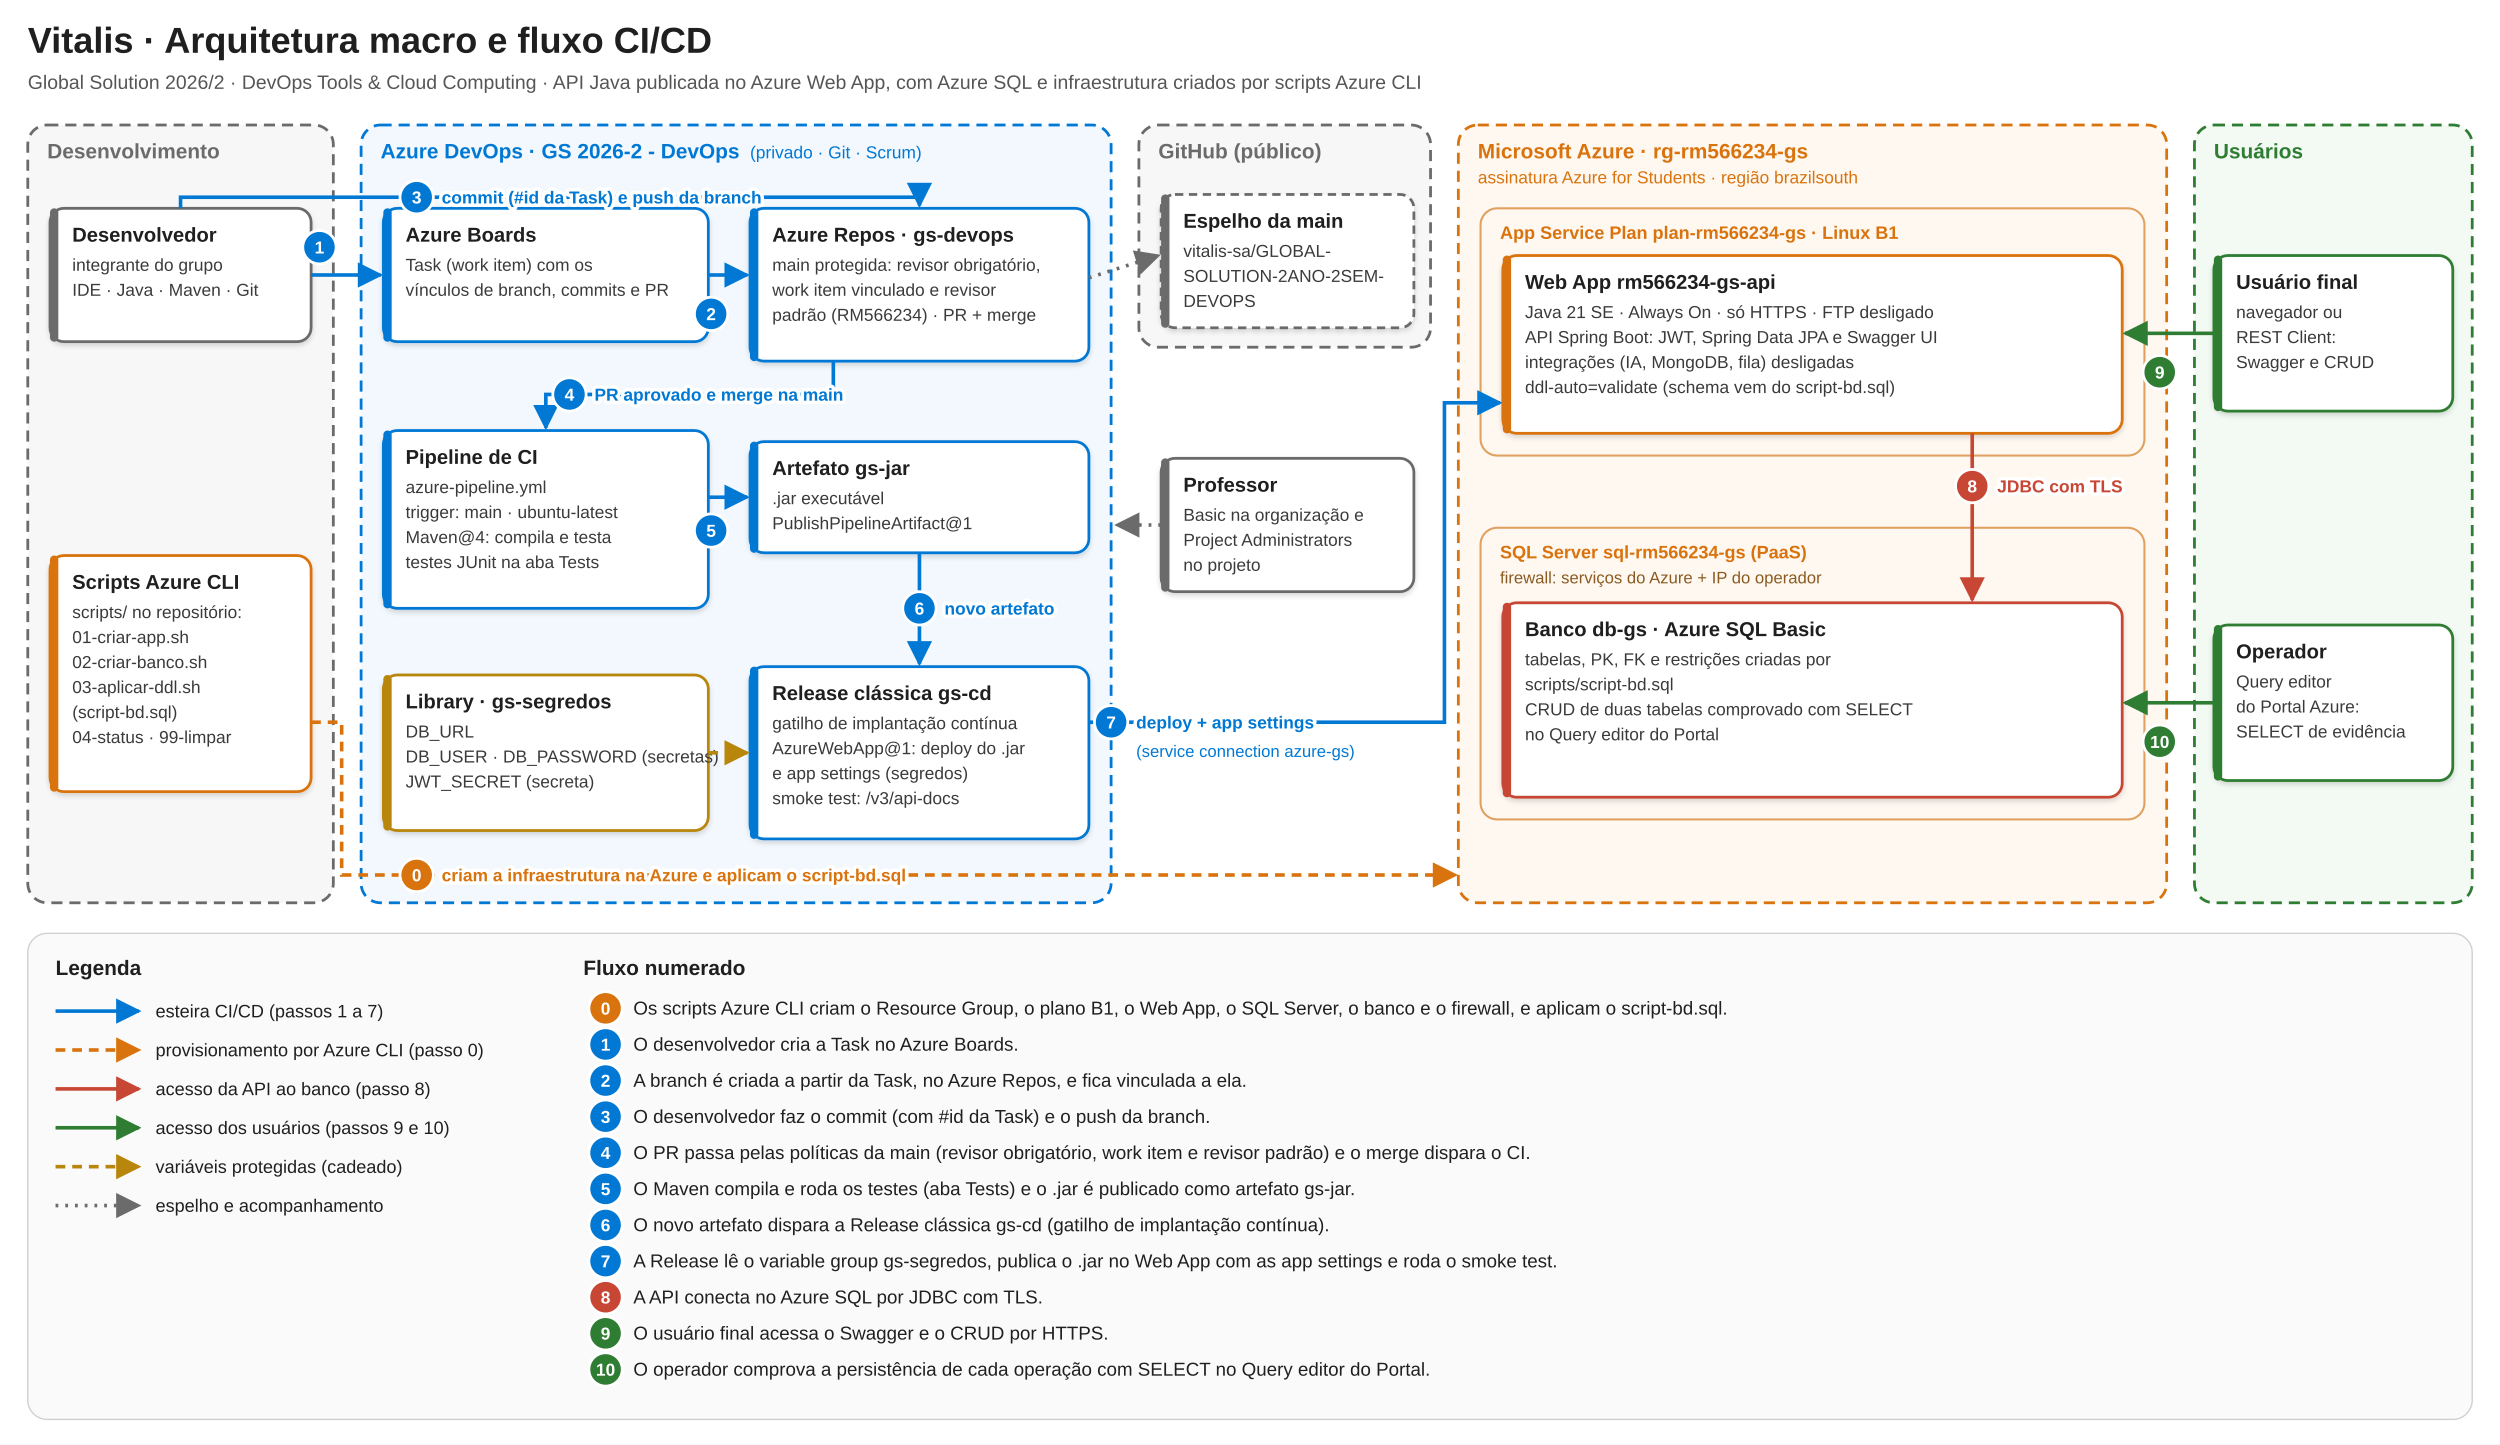
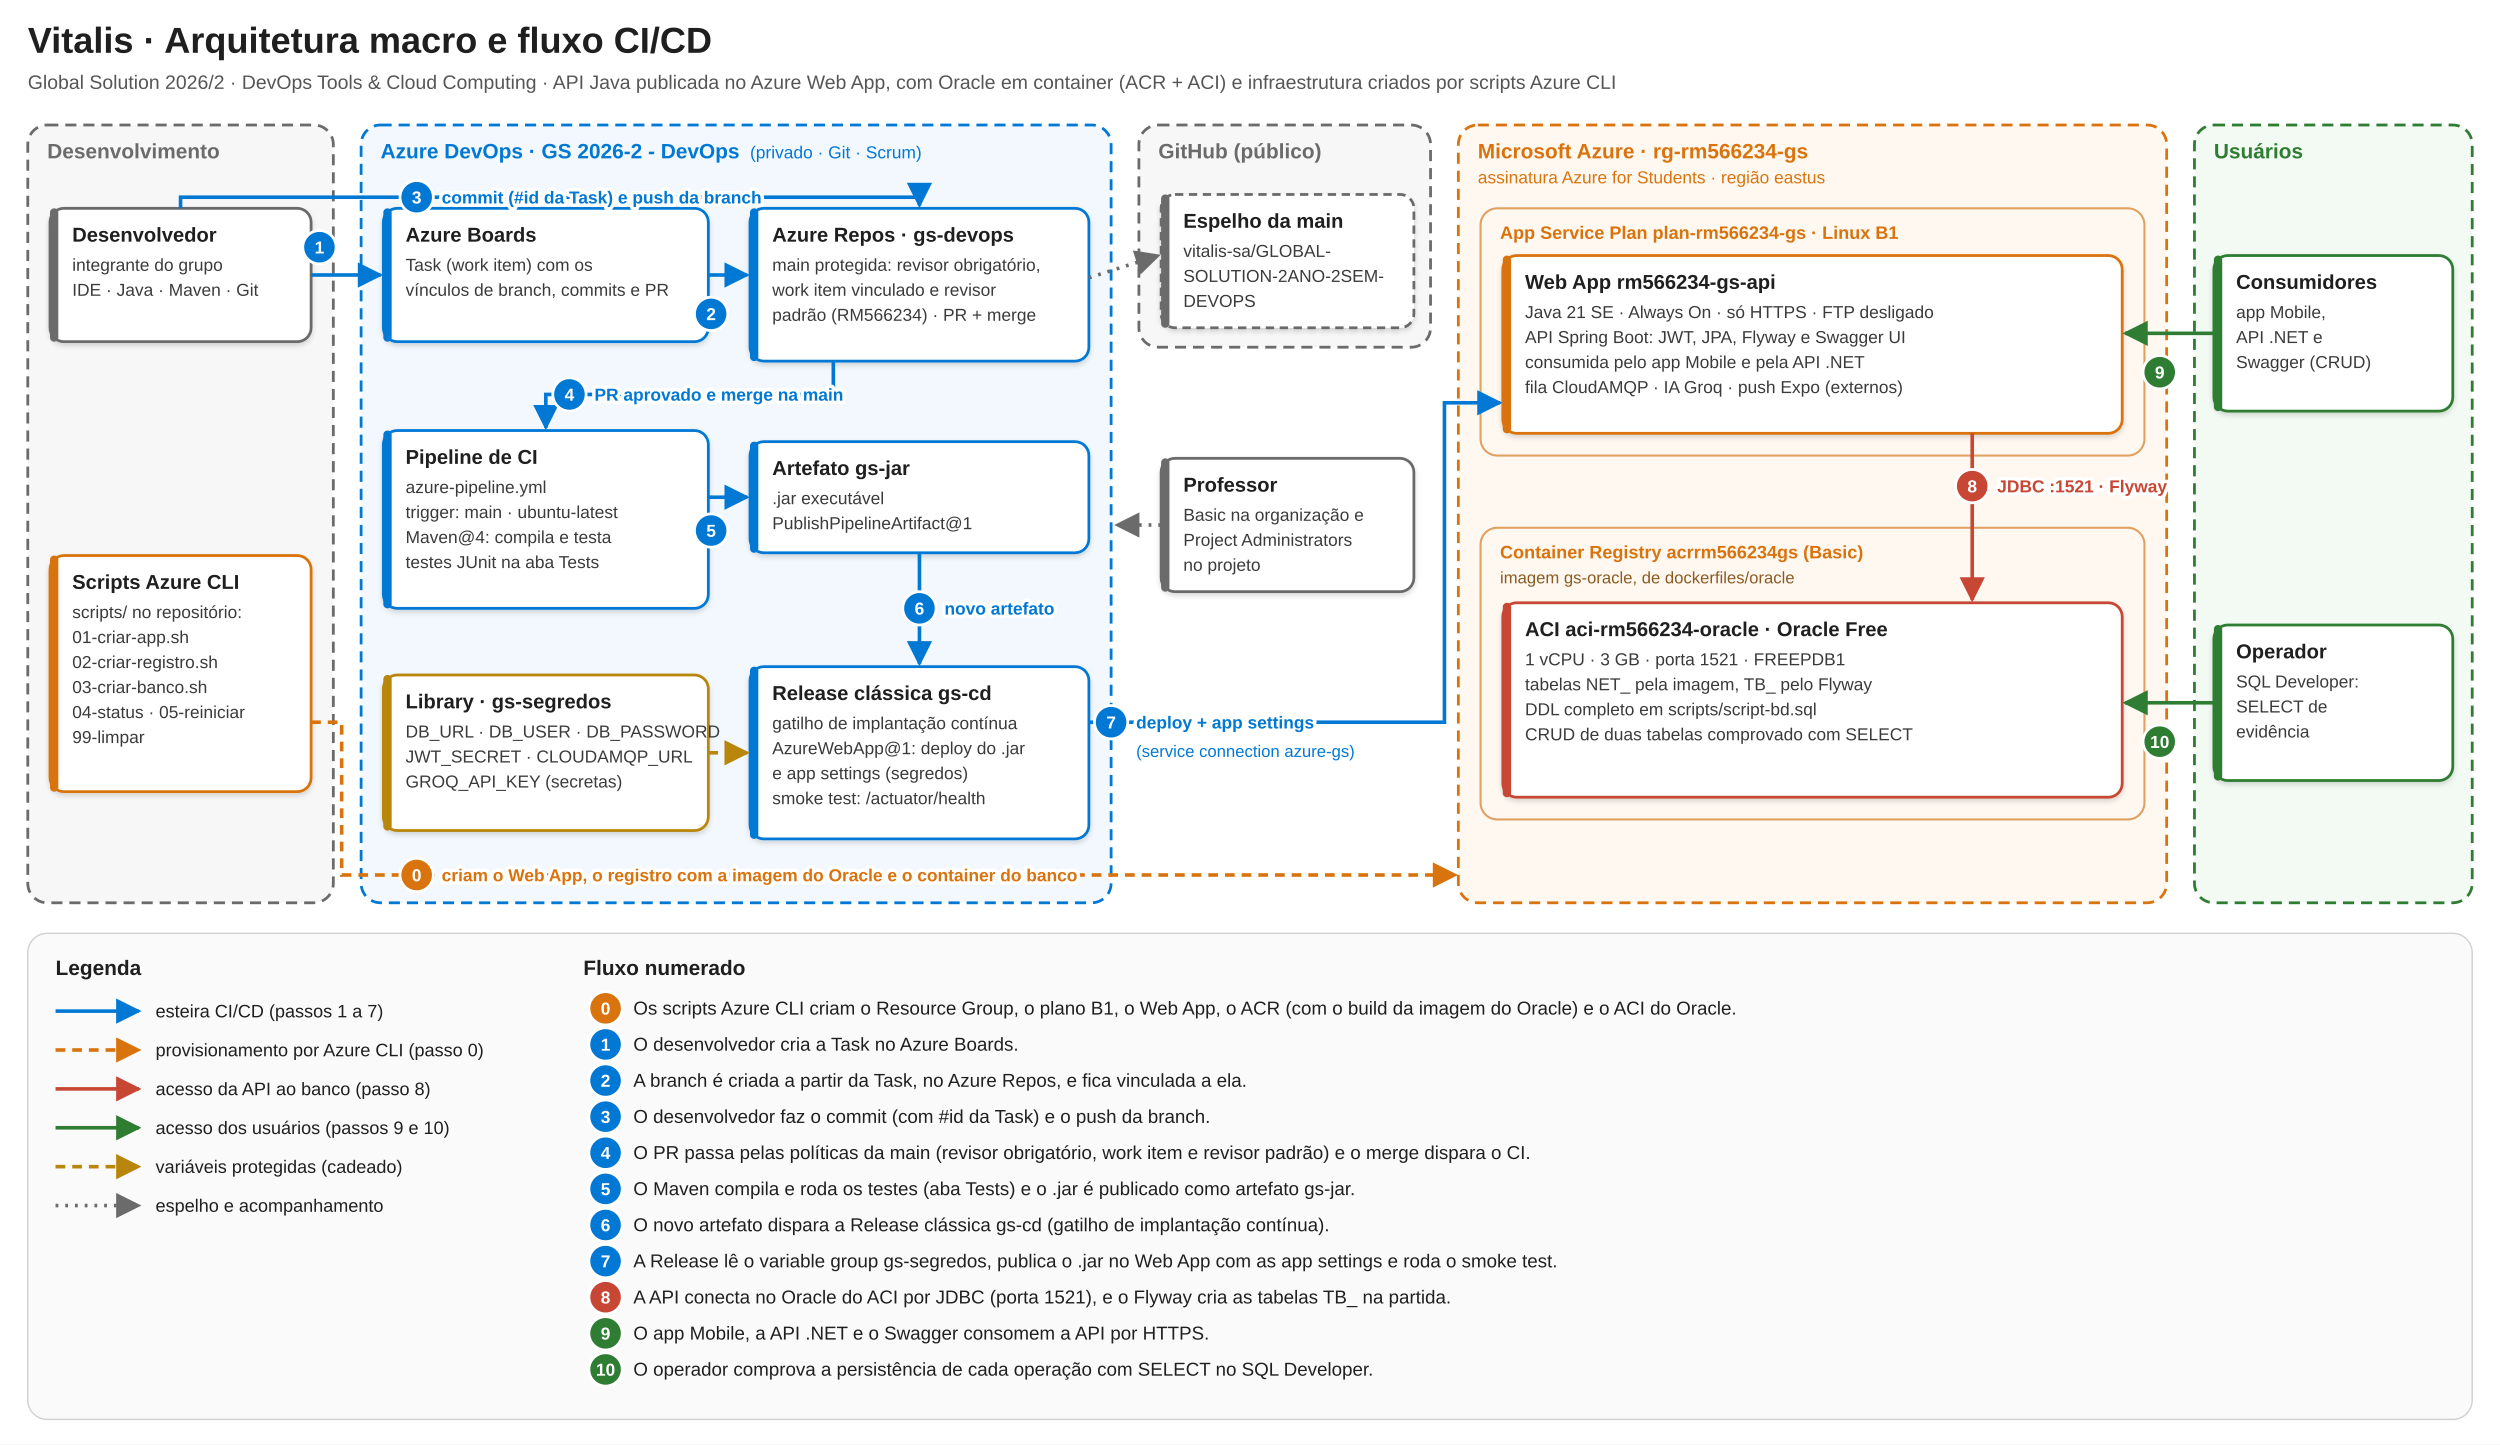
<svg xmlns="http://www.w3.org/2000/svg" width="1800" height="1040" viewBox="0 0 1800 1040" font-family="Segoe UI, Arial, sans-serif">
  <defs>
    <filter id="sombra" x="-5%" y="-5%" width="110%" height="120%">
      <feDropShadow dx="0" dy="2" stdDeviation="2" flood-opacity="0.15" />
    </filter>
    <marker id="seta-0078D4" viewBox="0 0 10 10" refX="9" refY="5" markerWidth="7" markerHeight="7" orient="auto-start-reverse">
      <path d="M0,0 L10,5 L0,10 z" fill="#0078D4" />
    </marker>
    <marker id="seta-D9730D" viewBox="0 0 10 10" refX="9" refY="5" markerWidth="7" markerHeight="7" orient="auto-start-reverse">
      <path d="M0,0 L10,5 L0,10 z" fill="#D9730D" />
    </marker>
    <marker id="seta-C74634" viewBox="0 0 10 10" refX="9" refY="5" markerWidth="7" markerHeight="7" orient="auto-start-reverse">
      <path d="M0,0 L10,5 L0,10 z" fill="#C74634" />
    </marker>
    <marker id="seta-2E7D32" viewBox="0 0 10 10" refX="9" refY="5" markerWidth="7" markerHeight="7" orient="auto-start-reverse">
      <path d="M0,0 L10,5 L0,10 z" fill="#2E7D32" />
    </marker>
    <marker id="seta-B8860B" viewBox="0 0 10 10" refX="9" refY="5" markerWidth="7" markerHeight="7" orient="auto-start-reverse">
      <path d="M0,0 L10,5 L0,10 z" fill="#B8860B" />
    </marker>
    <marker id="seta-6B6B6B" viewBox="0 0 10 10" refX="9" refY="5" markerWidth="7" markerHeight="7" orient="auto-start-reverse">
      <path d="M0,0 L10,5 L0,10 z" fill="#6B6B6B" />
    </marker>
  </defs>
  <rect width="1800" height="1040" fill="#FFFFFF" />
  <text x="20" y="38" font-size="26" font-weight="bold" fill="#1F1F1F" text-anchor="start">Vitalis · Arquitetura macro e fluxo CI/CD</text>
-   <text x="20" y="64" font-size="14" font-weight="normal" fill="#555555" text-anchor="start">Global Solution 2026/2 · DevOps Tools &amp; Cloud Computing · API Java publicada no Azure Web App, com Azure SQL e infraestrutura criados por scripts Azure CLI</text>
+   <text x="20" y="64" font-size="14" font-weight="normal" fill="#555555" text-anchor="start">Global Solution 2026/2 · DevOps Tools &amp; Cloud Computing · API Java publicada no Azure Web App, com Oracle em container (ACR + ACI) e infraestrutura criados por scripts Azure CLI</text>
  <rect x="20" y="90" width="220" height="560" rx="14" fill="#F7F7F7" stroke="#6B6B6B" stroke-width="2" stroke-dasharray="8 5" />
  <text x="34" y="114" font-size="15" font-weight="bold" fill="#6B6B6B" text-anchor="start">Desenvolvimento</text>
  <rect x="260" y="90" width="540" height="560" rx="14" fill="#F2F8FD" stroke="#0078D4" stroke-width="2" stroke-dasharray="8 5" />
  <text x="274" y="114" font-size="15" font-weight="bold" fill="#0078D4" text-anchor="start">Azure DevOps · GS 2026-2 - DevOps</text>
  <text x="540" y="114" font-size="12.5" font-weight="normal" fill="#0078D4" text-anchor="start">(privado · Git · Scrum)</text>
  <rect x="820" y="90" width="210" height="160" rx="14" fill="#F7F7F7" stroke="#6B6B6B" stroke-width="2" stroke-dasharray="8 5" />
  <text x="834" y="114" font-size="15" font-weight="bold" fill="#6B6B6B" text-anchor="start">GitHub (público)</text>
  <rect x="1050" y="90" width="510" height="560" rx="14" fill="#FFF8F1" stroke="#D9730D" stroke-width="2" stroke-dasharray="8 5" />
  <text x="1064" y="114" font-size="15" font-weight="bold" fill="#D9730D" text-anchor="start">Microsoft Azure · rg-rm566234-gs</text>
-   <text x="1064" y="132" font-size="12.5" font-weight="normal" fill="#D9730D" text-anchor="start">assinatura Azure for Students · região brazilsouth</text>
+   <text x="1064" y="132" font-size="12.5" font-weight="normal" fill="#D9730D" text-anchor="start">assinatura Azure for Students · região eastus</text>
  <rect x="1580" y="90" width="200" height="560" rx="14" fill="#F3FAF3" stroke="#2E7D32" stroke-width="2" stroke-dasharray="8 5" />
  <text x="1594" y="114" font-size="15" font-weight="bold" fill="#2E7D32" text-anchor="start">Usuários</text>
  <rect x="36" y="150" width="188" height="96" rx="10" fill="#FFFFFF" stroke="#6B6B6B" stroke-width="2" filter="url(#sombra)" />
  <rect x="36" y="150" width="6" height="96" rx="3" fill="#6B6B6B" />
  <text x="52" y="174" font-size="14.5" font-weight="bold" fill="#1F1F1F" text-anchor="start">Desenvolvedor</text>
  <text x="52" y="195" font-size="12.5" font-weight="normal" fill="#3A3A3A" text-anchor="start">integrante do grupo</text>
  <text x="52" y="213" font-size="12.5" font-weight="normal" fill="#3A3A3A" text-anchor="start">IDE · Java · Maven · Git</text>
  <rect x="36" y="400" width="188" height="170" rx="10" fill="#FFFFFF" stroke="#D9730D" stroke-width="2" filter="url(#sombra)" />
  <rect x="36" y="400" width="6" height="170" rx="3" fill="#D9730D" />
  <text x="52" y="424" font-size="14.5" font-weight="bold" fill="#1F1F1F" text-anchor="start">Scripts Azure CLI</text>
  <text x="52" y="445" font-size="12.5" font-weight="normal" fill="#3A3A3A" text-anchor="start">scripts/ no repositório:</text>
  <text x="52" y="463" font-size="12.5" font-weight="normal" fill="#3A3A3A" text-anchor="start">01-criar-app.sh</text>
-   <text x="52" y="481" font-size="12.5" font-weight="normal" fill="#3A3A3A" text-anchor="start">02-criar-banco.sh</text>
-   <text x="52" y="499" font-size="12.5" font-weight="normal" fill="#3A3A3A" text-anchor="start">03-aplicar-ddl.sh</text>
-   <text x="52" y="517" font-size="12.5" font-weight="normal" fill="#3A3A3A" text-anchor="start">  (script-bd.sql)</text>
-   <text x="52" y="535" font-size="12.5" font-weight="normal" fill="#3A3A3A" text-anchor="start">04-status · 99-limpar</text>
+   <text x="52" y="481" font-size="12.5" font-weight="normal" fill="#3A3A3A" text-anchor="start">02-criar-registro.sh</text>
+   <text x="52" y="499" font-size="12.5" font-weight="normal" fill="#3A3A3A" text-anchor="start">03-criar-banco.sh</text>
+   <text x="52" y="517" font-size="12.5" font-weight="normal" fill="#3A3A3A" text-anchor="start">04-status · 05-reiniciar</text>
+   <text x="52" y="535" font-size="12.5" font-weight="normal" fill="#3A3A3A" text-anchor="start">99-limpar</text>
  <rect x="276" y="150" width="234" height="96" rx="10" fill="#FFFFFF" stroke="#0078D4" stroke-width="2" filter="url(#sombra)" />
  <rect x="276" y="150" width="6" height="96" rx="3" fill="#0078D4" />
  <text x="292" y="174" font-size="14.5" font-weight="bold" fill="#1F1F1F" text-anchor="start">Azure Boards</text>
  <text x="292" y="195" font-size="12.5" font-weight="normal" fill="#3A3A3A" text-anchor="start">Task (work item) com os</text>
  <text x="292" y="213" font-size="12.5" font-weight="normal" fill="#3A3A3A" text-anchor="start">vínculos de branch, commits e PR</text>
  <rect x="540" y="150" width="244" height="110" rx="10" fill="#FFFFFF" stroke="#0078D4" stroke-width="2" filter="url(#sombra)" />
  <rect x="540" y="150" width="6" height="110" rx="3" fill="#0078D4" />
  <text x="556" y="174" font-size="14.5" font-weight="bold" fill="#1F1F1F" text-anchor="start">Azure Repos · gs-devops</text>
  <text x="556" y="195" font-size="12.5" font-weight="normal" fill="#3A3A3A" text-anchor="start">main protegida: revisor obrigatório,</text>
  <text x="556" y="213" font-size="12.5" font-weight="normal" fill="#3A3A3A" text-anchor="start">work item vinculado e revisor</text>
  <text x="556" y="231" font-size="12.5" font-weight="normal" fill="#3A3A3A" text-anchor="start">padrão (RM566234) · PR + merge</text>
  <rect x="276" y="310" width="234" height="128" rx="10" fill="#FFFFFF" stroke="#0078D4" stroke-width="2" filter="url(#sombra)" />
  <rect x="276" y="310" width="6" height="128" rx="3" fill="#0078D4" />
  <text x="292" y="334" font-size="14.5" font-weight="bold" fill="#1F1F1F" text-anchor="start">Pipeline de CI</text>
  <text x="292" y="355" font-size="12.5" font-weight="normal" fill="#3A3A3A" text-anchor="start">azure-pipeline.yml</text>
  <text x="292" y="373" font-size="12.5" font-weight="normal" fill="#3A3A3A" text-anchor="start">trigger: main · ubuntu-latest</text>
  <text x="292" y="391" font-size="12.5" font-weight="normal" fill="#3A3A3A" text-anchor="start">Maven@4: compila e testa</text>
  <text x="292" y="409" font-size="12.5" font-weight="normal" fill="#3A3A3A" text-anchor="start">testes JUnit na aba Tests</text>
  <rect x="540" y="318" width="244" height="80" rx="10" fill="#FFFFFF" stroke="#0078D4" stroke-width="2" filter="url(#sombra)" />
  <rect x="540" y="318" width="6" height="80" rx="3" fill="#0078D4" />
  <text x="556" y="342" font-size="14.5" font-weight="bold" fill="#1F1F1F" text-anchor="start">Artefato gs-jar</text>
  <text x="556" y="363" font-size="12.5" font-weight="normal" fill="#3A3A3A" text-anchor="start">.jar executável</text>
  <text x="556" y="381" font-size="12.5" font-weight="normal" fill="#3A3A3A" text-anchor="start">PublishPipelineArtifact@1</text>
  <rect x="276" y="486" width="234" height="112" rx="10" fill="#FFFFFF" stroke="#B8860B" stroke-width="2" filter="url(#sombra)" />
  <rect x="276" y="486" width="6" height="112" rx="3" fill="#B8860B" />
  <text x="292" y="510" font-size="14.5" font-weight="bold" fill="#1F1F1F" text-anchor="start">Library · gs-segredos</text>
-   <text x="292" y="531" font-size="12.5" font-weight="normal" fill="#3A3A3A" text-anchor="start">DB_URL</text>
-   <text x="292" y="549" font-size="12.5" font-weight="normal" fill="#3A3A3A" text-anchor="start">DB_USER · DB_PASSWORD (secretas)</text>
-   <text x="292" y="567" font-size="12.5" font-weight="normal" fill="#3A3A3A" text-anchor="start">JWT_SECRET (secreta)</text>
+   <text x="292" y="531" font-size="12.5" font-weight="normal" fill="#3A3A3A" text-anchor="start">DB_URL · DB_USER · DB_PASSWORD</text>
+   <text x="292" y="549" font-size="12.5" font-weight="normal" fill="#3A3A3A" text-anchor="start">JWT_SECRET · CLOUDAMQP_URL</text>
+   <text x="292" y="567" font-size="12.5" font-weight="normal" fill="#3A3A3A" text-anchor="start">GROQ_API_KEY (secretas)</text>
  <rect x="540" y="480" width="244" height="124" rx="10" fill="#FFFFFF" stroke="#0078D4" stroke-width="2" filter="url(#sombra)" />
  <rect x="540" y="480" width="6" height="124" rx="3" fill="#0078D4" />
  <text x="556" y="504" font-size="14.5" font-weight="bold" fill="#1F1F1F" text-anchor="start">Release clássica gs-cd</text>
  <text x="556" y="525" font-size="12.5" font-weight="normal" fill="#3A3A3A" text-anchor="start">gatilho de implantação contínua</text>
  <text x="556" y="543" font-size="12.5" font-weight="normal" fill="#3A3A3A" text-anchor="start">AzureWebApp@1: deploy do .jar</text>
  <text x="556" y="561" font-size="12.5" font-weight="normal" fill="#3A3A3A" text-anchor="start">e app settings (segredos)</text>
-   <text x="556" y="579" font-size="12.5" font-weight="normal" fill="#3A3A3A" text-anchor="start">smoke test: /v3/api-docs</text>
+   <text x="556" y="579" font-size="12.5" font-weight="normal" fill="#3A3A3A" text-anchor="start">smoke test: /actuator/health</text>
  <rect x="836" y="140" width="182" height="96" rx="10" fill="#FFFFFF" stroke="#6B6B6B" stroke-width="2" stroke-dasharray="6 4" filter="url(#sombra)" />
  <rect x="836" y="140" width="6" height="96" rx="3" fill="#6B6B6B" />
  <text x="852" y="164" font-size="14.5" font-weight="bold" fill="#1F1F1F" text-anchor="start">Espelho da main</text>
  <text x="852" y="185" font-size="12.5" font-weight="normal" fill="#3A3A3A" text-anchor="start">vitalis-sa/GLOBAL-</text>
  <text x="852" y="203" font-size="12.5" font-weight="normal" fill="#3A3A3A" text-anchor="start">SOLUTION-2ANO-2SEM-</text>
  <text x="852" y="221" font-size="12.5" font-weight="normal" fill="#3A3A3A" text-anchor="start">DEVOPS</text>
  <rect x="836" y="330" width="182" height="96" rx="10" fill="#FFFFFF" stroke="#6B6B6B" stroke-width="2" filter="url(#sombra)" />
  <rect x="836" y="330" width="6" height="96" rx="3" fill="#6B6B6B" />
  <text x="852" y="354" font-size="14.5" font-weight="bold" fill="#1F1F1F" text-anchor="start">Professor</text>
  <text x="852" y="375" font-size="12.5" font-weight="normal" fill="#3A3A3A" text-anchor="start">Basic na organização e</text>
  <text x="852" y="393" font-size="12.5" font-weight="normal" fill="#3A3A3A" text-anchor="start">Project Administrators</text>
  <text x="852" y="411" font-size="12.5" font-weight="normal" fill="#3A3A3A" text-anchor="start">no projeto</text>
  <rect x="1066" y="150" width="478" height="178" rx="12" fill="none" stroke="#E0A060" stroke-width="1.5" />
  <text x="1080" y="172" font-size="13" font-weight="bold" fill="#D9730D" text-anchor="start">App Service Plan plan-rm566234-gs · Linux B1</text>
  <rect x="1082" y="184" width="446" height="128" rx="10" fill="#FFFFFF" stroke="#D9730D" stroke-width="2" filter="url(#sombra)" />
  <rect x="1082" y="184" width="6" height="128" rx="3" fill="#D9730D" />
  <text x="1098" y="208" font-size="14.5" font-weight="bold" fill="#1F1F1F" text-anchor="start">Web App rm566234-gs-api</text>
  <text x="1098" y="229" font-size="12.5" font-weight="normal" fill="#3A3A3A" text-anchor="start">Java 21 SE · Always On · só HTTPS · FTP desligado</text>
-   <text x="1098" y="247" font-size="12.5" font-weight="normal" fill="#3A3A3A" text-anchor="start">API Spring Boot: JWT, Spring Data JPA e Swagger UI</text>
-   <text x="1098" y="265" font-size="12.5" font-weight="normal" fill="#3A3A3A" text-anchor="start">integrações (IA, MongoDB, fila) desligadas</text>
-   <text x="1098" y="283" font-size="12.5" font-weight="normal" fill="#3A3A3A" text-anchor="start">ddl-auto=validate (schema vem do script-bd.sql)</text>
+   <text x="1098" y="247" font-size="12.5" font-weight="normal" fill="#3A3A3A" text-anchor="start">API Spring Boot: JWT, JPA, Flyway e Swagger UI</text>
+   <text x="1098" y="265" font-size="12.5" font-weight="normal" fill="#3A3A3A" text-anchor="start">consumida pelo app Mobile e pela API .NET</text>
+   <text x="1098" y="283" font-size="12.5" font-weight="normal" fill="#3A3A3A" text-anchor="start">fila CloudAMQP · IA Groq · push Expo (externos)</text>
  <rect x="1066" y="380" width="478" height="210" rx="12" fill="none" stroke="#E0A060" stroke-width="1.5" />
-   <text x="1080" y="402" font-size="13" font-weight="bold" fill="#D9730D" text-anchor="start">SQL Server sql-rm566234-gs (PaaS)</text>
-   <text x="1080" y="420" font-size="12" font-weight="normal" fill="#8A5A20" text-anchor="start">firewall: serviços do Azure + IP do operador</text>
+   <text x="1080" y="402" font-size="13" font-weight="bold" fill="#D9730D" text-anchor="start">Container Registry acrrm566234gs (Basic)</text>
+   <text x="1080" y="420" font-size="12" font-weight="normal" fill="#8A5A20" text-anchor="start">imagem gs-oracle, de dockerfiles/oracle</text>
  <rect x="1082" y="434" width="446" height="140" rx="10" fill="#FFFFFF" stroke="#C74634" stroke-width="2" filter="url(#sombra)" />
  <rect x="1082" y="434" width="6" height="140" rx="3" fill="#C74634" />
-   <text x="1098" y="458" font-size="14.5" font-weight="bold" fill="#1F1F1F" text-anchor="start">Banco db-gs · Azure SQL Basic</text>
-   <text x="1098" y="479" font-size="12.5" font-weight="normal" fill="#3A3A3A" text-anchor="start">tabelas, PK, FK e restrições criadas por</text>
-   <text x="1098" y="497" font-size="12.5" font-weight="normal" fill="#3A3A3A" text-anchor="start">scripts/script-bd.sql</text>
-   <text x="1098" y="515" font-size="12.5" font-weight="normal" fill="#3A3A3A" text-anchor="start">CRUD de duas tabelas comprovado com SELECT</text>
-   <text x="1098" y="533" font-size="12.5" font-weight="normal" fill="#3A3A3A" text-anchor="start">no Query editor do Portal</text>
+   <text x="1098" y="458" font-size="14.5" font-weight="bold" fill="#1F1F1F" text-anchor="start">ACI aci-rm566234-oracle · Oracle Free</text>
+   <text x="1098" y="479" font-size="12.5" font-weight="normal" fill="#3A3A3A" text-anchor="start">1 vCPU · 3 GB · porta 1521 · FREEPDB1</text>
+   <text x="1098" y="497" font-size="12.5" font-weight="normal" fill="#3A3A3A" text-anchor="start">tabelas NET_ pela imagem, TB_ pelo Flyway</text>
+   <text x="1098" y="515" font-size="12.5" font-weight="normal" fill="#3A3A3A" text-anchor="start">DDL completo em scripts/script-bd.sql</text>
+   <text x="1098" y="533" font-size="12.5" font-weight="normal" fill="#3A3A3A" text-anchor="start">CRUD de duas tabelas comprovado com SELECT</text>
  <rect x="1594" y="184" width="172" height="112" rx="10" fill="#FFFFFF" stroke="#2E7D32" stroke-width="2" filter="url(#sombra)" />
  <rect x="1594" y="184" width="6" height="112" rx="3" fill="#2E7D32" />
-   <text x="1610" y="208" font-size="14.5" font-weight="bold" fill="#1F1F1F" text-anchor="start">Usuário final</text>
-   <text x="1610" y="229" font-size="12.5" font-weight="normal" fill="#3A3A3A" text-anchor="start">navegador ou</text>
-   <text x="1610" y="247" font-size="12.5" font-weight="normal" fill="#3A3A3A" text-anchor="start">REST Client:</text>
-   <text x="1610" y="265" font-size="12.5" font-weight="normal" fill="#3A3A3A" text-anchor="start">Swagger e CRUD</text>
+   <text x="1610" y="208" font-size="14.5" font-weight="bold" fill="#1F1F1F" text-anchor="start">Consumidores</text>
+   <text x="1610" y="229" font-size="12.5" font-weight="normal" fill="#3A3A3A" text-anchor="start">app Mobile,</text>
+   <text x="1610" y="247" font-size="12.5" font-weight="normal" fill="#3A3A3A" text-anchor="start">API .NET e</text>
+   <text x="1610" y="265" font-size="12.5" font-weight="normal" fill="#3A3A3A" text-anchor="start">Swagger (CRUD)</text>
  <rect x="1594" y="450" width="172" height="112" rx="10" fill="#FFFFFF" stroke="#2E7D32" stroke-width="2" filter="url(#sombra)" />
  <rect x="1594" y="450" width="6" height="112" rx="3" fill="#2E7D32" />
  <text x="1610" y="474" font-size="14.5" font-weight="bold" fill="#1F1F1F" text-anchor="start">Operador</text>
-   <text x="1610" y="495" font-size="12.5" font-weight="normal" fill="#3A3A3A" text-anchor="start">Query editor</text>
-   <text x="1610" y="513" font-size="12.5" font-weight="normal" fill="#3A3A3A" text-anchor="start">do Portal Azure:</text>
-   <text x="1610" y="531" font-size="12.5" font-weight="normal" fill="#3A3A3A" text-anchor="start">SELECT de evidência</text>
+   <text x="1610" y="495" font-size="12.5" font-weight="normal" fill="#3A3A3A" text-anchor="start">SQL Developer:</text>
+   <text x="1610" y="513" font-size="12.5" font-weight="normal" fill="#3A3A3A" text-anchor="start">SELECT de</text>
+   <text x="1610" y="531" font-size="12.5" font-weight="normal" fill="#3A3A3A" text-anchor="start">evidência</text>
  <path d="M224,198 L274,198" fill="none" stroke="#0078D4" stroke-width="2.6" marker-end="url(#seta-0078D4)" />
  <circle cx="230" cy="178" r="12" fill="#0078D4" stroke="#FFFFFF" stroke-width="2" />
  <text x="230" y="182.5" font-size="12.5" font-weight="bold" fill="#FFFFFF" text-anchor="middle">1</text>
  <text x="248" y="182.5" font-size="12.5" font-weight="bold" fill="#0078D4" text-anchor="start" paint-order="stroke" stroke="#FFFFFF" stroke-width="5" stroke-linejoin="round" />
  <path d="M510,198 L538,198" fill="none" stroke="#0078D4" stroke-width="2.6" marker-end="url(#seta-0078D4)" />
  <circle cx="512" cy="226" r="12" fill="#0078D4" stroke="#FFFFFF" stroke-width="2" />
  <text x="512" y="230.5" font-size="12.5" font-weight="bold" fill="#FFFFFF" text-anchor="middle">2</text>
  <text x="530" y="230.5" font-size="12.5" font-weight="bold" fill="#0078D4" text-anchor="start" paint-order="stroke" stroke="#FFFFFF" stroke-width="5" stroke-linejoin="round" />
  <path d="M130,150 L130,142 L662,142 L662,148" fill="none" stroke="#0078D4" stroke-width="2.6" marker-end="url(#seta-0078D4)" />
  <circle cx="300" cy="142" r="12" fill="#0078D4" stroke="#FFFFFF" stroke-width="2" />
  <text x="300" y="146.5" font-size="12.5" font-weight="bold" fill="#FFFFFF" text-anchor="middle">3</text>
  <text x="318" y="146.5" font-size="12.5" font-weight="bold" fill="#0078D4" text-anchor="start" paint-order="stroke" stroke="#FFFFFF" stroke-width="5" stroke-linejoin="round">commit (#id da Task) e push da branch</text>
  <path d="M600,260 L600,284 L393,284 L393,308" fill="none" stroke="#0078D4" stroke-width="2.6" marker-end="url(#seta-0078D4)" />
  <circle cx="410" cy="284" r="12" fill="#0078D4" stroke="#FFFFFF" stroke-width="2" />
  <text x="410" y="288.5" font-size="12.5" font-weight="bold" fill="#FFFFFF" text-anchor="middle">4</text>
  <text x="428" y="288.5" font-size="12.5" font-weight="bold" fill="#0078D4" text-anchor="start" paint-order="stroke" stroke="#FFFFFF" stroke-width="5" stroke-linejoin="round">PR aprovado e merge na main</text>
  <path d="M510,358 L538,358" fill="none" stroke="#0078D4" stroke-width="2.6" marker-end="url(#seta-0078D4)" />
  <circle cx="512" cy="382" r="12" fill="#0078D4" stroke="#FFFFFF" stroke-width="2" />
  <text x="512" y="386.5" font-size="12.5" font-weight="bold" fill="#FFFFFF" text-anchor="middle">5</text>
  <text x="530" y="386.5" font-size="12.5" font-weight="bold" fill="#0078D4" text-anchor="start" paint-order="stroke" stroke="#FFFFFF" stroke-width="5" stroke-linejoin="round" />
  <path d="M662,398 L662,478" fill="none" stroke="#0078D4" stroke-width="2.6" marker-end="url(#seta-0078D4)" />
  <circle cx="662" cy="438" r="12" fill="#0078D4" stroke="#FFFFFF" stroke-width="2" />
  <text x="662" y="442.5" font-size="12.5" font-weight="bold" fill="#FFFFFF" text-anchor="middle">6</text>
  <text x="680" y="442.5" font-size="12.5" font-weight="bold" fill="#0078D4" text-anchor="start" paint-order="stroke" stroke="#FFFFFF" stroke-width="5" stroke-linejoin="round">novo artefato</text>
  <path d="M510,542 L538,542" fill="none" stroke="#B8860B" stroke-width="2.6" stroke-dasharray="7 5" marker-end="url(#seta-B8860B)" />
  <path d="M784,520 L1040,520 L1040,290 L1080,290" fill="none" stroke="#0078D4" stroke-width="2.6" marker-end="url(#seta-0078D4)" />
  <circle cx="800" cy="520" r="12" fill="#0078D4" stroke="#FFFFFF" stroke-width="2" />
  <text x="800" y="524.5" font-size="12.5" font-weight="bold" fill="#FFFFFF" text-anchor="middle">7</text>
  <text x="818" y="524.5" font-size="12.5" font-weight="bold" fill="#0078D4" text-anchor="start" paint-order="stroke" stroke="#FFFFFF" stroke-width="5" stroke-linejoin="round">deploy + app settings</text>
  <text x="818" y="545" font-size="12" font-weight="normal" fill="#0078D4" text-anchor="start" paint-order="stroke" stroke="#FFFFFF" stroke-width="5" stroke-linejoin="round">(service connection azure-gs)</text>
  <path d="M784,200 L834,184" fill="none" stroke="#6B6B6B" stroke-width="2.6" stroke-dasharray="2 5" marker-end="url(#seta-6B6B6B)" />
  <path d="M1420,312 L1420,432" fill="none" stroke="#C74634" stroke-width="2.6" marker-end="url(#seta-C74634)" />
  <circle cx="1420" cy="350" r="12" fill="#C74634" stroke="#FFFFFF" stroke-width="2" />
  <text x="1420" y="354.5" font-size="12.5" font-weight="bold" fill="#FFFFFF" text-anchor="middle">8</text>
-   <text x="1438" y="354.5" font-size="12.5" font-weight="bold" fill="#C74634" text-anchor="start" paint-order="stroke" stroke="#FFFFFF" stroke-width="5" stroke-linejoin="round">JDBC com TLS</text>
+   <text x="1438" y="354.5" font-size="12.5" font-weight="bold" fill="#C74634" text-anchor="start" paint-order="stroke" stroke="#FFFFFF" stroke-width="5" stroke-linejoin="round">JDBC :1521 · Flyway</text>
  <path d="M1594,240 L1530,240" fill="none" stroke="#2E7D32" stroke-width="2.6" marker-end="url(#seta-2E7D32)" />
  <circle cx="1555" cy="268" r="12" fill="#2E7D32" stroke="#FFFFFF" stroke-width="2" />
  <text x="1555" y="272.5" font-size="12.5" font-weight="bold" fill="#FFFFFF" text-anchor="middle">9</text>
  <text x="1573" y="272.5" font-size="12.5" font-weight="bold" fill="#2E7D32" text-anchor="start" paint-order="stroke" stroke="#FFFFFF" stroke-width="5" stroke-linejoin="round" />
  <path d="M1594,506 L1530,506" fill="none" stroke="#2E7D32" stroke-width="2.6" marker-end="url(#seta-2E7D32)" />
  <circle cx="1555" cy="534" r="12" fill="#2E7D32" stroke="#FFFFFF" stroke-width="2" />
  <text x="1555" y="538.5" font-size="12.5" font-weight="bold" fill="#FFFFFF" text-anchor="middle">10</text>
  <text x="1573" y="538.5" font-size="12.5" font-weight="bold" fill="#2E7D32" text-anchor="start" paint-order="stroke" stroke="#FFFFFF" stroke-width="5" stroke-linejoin="round" />
  <path d="M224,520 L246,520 L246,630 L1048,630" fill="none" stroke="#D9730D" stroke-width="2.6" stroke-dasharray="7 5" marker-end="url(#seta-D9730D)" />
  <circle cx="300" cy="630" r="12" fill="#D9730D" stroke="#FFFFFF" stroke-width="2" />
  <text x="300" y="634.5" font-size="12.5" font-weight="bold" fill="#FFFFFF" text-anchor="middle">0</text>
-   <text x="318" y="634.5" font-size="12.5" font-weight="bold" fill="#D9730D" text-anchor="start" paint-order="stroke" stroke="#FFFFFF" stroke-width="5" stroke-linejoin="round">criam a infraestrutura na Azure e aplicam o script-bd.sql</text>
+   <text x="318" y="634.5" font-size="12.5" font-weight="bold" fill="#D9730D" text-anchor="start" paint-order="stroke" stroke="#FFFFFF" stroke-width="5" stroke-linejoin="round">criam o Web App, o registro com a imagem do Oracle e o container do banco</text>
  <path d="M836,378 L804,378" fill="none" stroke="#6B6B6B" stroke-width="2.6" stroke-dasharray="2 5" marker-end="url(#seta-6B6B6B)" />
  <rect x="20" y="672" width="1760" height="350" rx="14" fill="#FAFAFA" stroke="#D0D0D0" />
  <text x="40" y="702" font-size="15" font-weight="bold" fill="#1F1F1F" text-anchor="start">Legenda</text>
  <path d="M40,728 L100,728" fill="none" stroke="#0078D4" stroke-width="2.6" marker-end="url(#seta-0078D4)" />
  <text x="112" y="732.5" font-size="13" font-weight="normal" fill="#1F1F1F" text-anchor="start">esteira CI/CD (passos 1 a 7)</text>
  <path d="M40,756 L100,756" fill="none" stroke="#D9730D" stroke-width="2.6" stroke-dasharray="7 5" marker-end="url(#seta-D9730D)" />
  <text x="112" y="760.5" font-size="13" font-weight="normal" fill="#1F1F1F" text-anchor="start">provisionamento por Azure CLI (passo 0)</text>
  <path d="M40,784 L100,784" fill="none" stroke="#C74634" stroke-width="2.6" marker-end="url(#seta-C74634)" />
  <text x="112" y="788.5" font-size="13" font-weight="normal" fill="#1F1F1F" text-anchor="start">acesso da API ao banco (passo 8)</text>
  <path d="M40,812 L100,812" fill="none" stroke="#2E7D32" stroke-width="2.6" marker-end="url(#seta-2E7D32)" />
  <text x="112" y="816.5" font-size="13" font-weight="normal" fill="#1F1F1F" text-anchor="start">acesso dos usuários (passos 9 e 10)</text>
  <path d="M40,840 L100,840" fill="none" stroke="#B8860B" stroke-width="2.6" stroke-dasharray="7 5" marker-end="url(#seta-B8860B)" />
  <text x="112" y="844.5" font-size="13" font-weight="normal" fill="#1F1F1F" text-anchor="start">variáveis protegidas (cadeado)</text>
  <path d="M40,868 L100,868" fill="none" stroke="#6B6B6B" stroke-width="2.6" stroke-dasharray="2 5" marker-end="url(#seta-6B6B6B)" />
  <text x="112" y="872.5" font-size="13" font-weight="normal" fill="#1F1F1F" text-anchor="start">espelho e acompanhamento</text>
  <text x="420" y="702" font-size="15" font-weight="bold" fill="#1F1F1F" text-anchor="start">Fluxo numerado</text>
  <circle cx="436" cy="726" r="12" fill="#D9730D" stroke="#FFFFFF" stroke-width="2" />
  <text x="436" y="730.5" font-size="12.5" font-weight="bold" fill="#FFFFFF" text-anchor="middle">0</text>
-   <text x="456" y="730.5" font-size="13.5" font-weight="normal" fill="#1F1F1F" text-anchor="start">Os scripts Azure CLI criam o Resource Group, o plano B1, o Web App, o SQL Server, o banco e o firewall, e aplicam o script-bd.sql.</text>
+   <text x="456" y="730.5" font-size="13.5" font-weight="normal" fill="#1F1F1F" text-anchor="start">Os scripts Azure CLI criam o Resource Group, o plano B1, o Web App, o ACR (com o build da imagem do Oracle) e o ACI do Oracle.</text>
  <circle cx="436" cy="752" r="12" fill="#0078D4" stroke="#FFFFFF" stroke-width="2" />
  <text x="436" y="756.5" font-size="12.5" font-weight="bold" fill="#FFFFFF" text-anchor="middle">1</text>
  <text x="456" y="756.5" font-size="13.5" font-weight="normal" fill="#1F1F1F" text-anchor="start">O desenvolvedor cria a Task no Azure Boards.</text>
  <circle cx="436" cy="778" r="12" fill="#0078D4" stroke="#FFFFFF" stroke-width="2" />
  <text x="436" y="782.5" font-size="12.5" font-weight="bold" fill="#FFFFFF" text-anchor="middle">2</text>
  <text x="456" y="782.5" font-size="13.5" font-weight="normal" fill="#1F1F1F" text-anchor="start">A branch é criada a partir da Task, no Azure Repos, e fica vinculada a ela.</text>
  <circle cx="436" cy="804" r="12" fill="#0078D4" stroke="#FFFFFF" stroke-width="2" />
  <text x="436" y="808.5" font-size="12.5" font-weight="bold" fill="#FFFFFF" text-anchor="middle">3</text>
  <text x="456" y="808.5" font-size="13.5" font-weight="normal" fill="#1F1F1F" text-anchor="start">O desenvolvedor faz o commit (com #id da Task) e o push da branch.</text>
  <circle cx="436" cy="830" r="12" fill="#0078D4" stroke="#FFFFFF" stroke-width="2" />
  <text x="436" y="834.5" font-size="12.5" font-weight="bold" fill="#FFFFFF" text-anchor="middle">4</text>
  <text x="456" y="834.5" font-size="13.5" font-weight="normal" fill="#1F1F1F" text-anchor="start">O PR passa pelas políticas da main (revisor obrigatório, work item e revisor padrão) e o merge dispara o CI.</text>
  <circle cx="436" cy="856" r="12" fill="#0078D4" stroke="#FFFFFF" stroke-width="2" />
  <text x="436" y="860.5" font-size="12.5" font-weight="bold" fill="#FFFFFF" text-anchor="middle">5</text>
  <text x="456" y="860.5" font-size="13.5" font-weight="normal" fill="#1F1F1F" text-anchor="start">O Maven compila e roda os testes (aba Tests) e o .jar é publicado como artefato gs-jar.</text>
  <circle cx="436" cy="882" r="12" fill="#0078D4" stroke="#FFFFFF" stroke-width="2" />
  <text x="436" y="886.5" font-size="12.5" font-weight="bold" fill="#FFFFFF" text-anchor="middle">6</text>
  <text x="456" y="886.5" font-size="13.5" font-weight="normal" fill="#1F1F1F" text-anchor="start">O novo artefato dispara a Release clássica gs-cd (gatilho de implantação contínua).</text>
  <circle cx="436" cy="908" r="12" fill="#0078D4" stroke="#FFFFFF" stroke-width="2" />
  <text x="436" y="912.5" font-size="12.5" font-weight="bold" fill="#FFFFFF" text-anchor="middle">7</text>
  <text x="456" y="912.5" font-size="13.5" font-weight="normal" fill="#1F1F1F" text-anchor="start">A Release lê o variable group gs-segredos, publica o .jar no Web App com as app settings e roda o smoke test.</text>
  <circle cx="436" cy="934" r="12" fill="#C74634" stroke="#FFFFFF" stroke-width="2" />
  <text x="436" y="938.5" font-size="12.5" font-weight="bold" fill="#FFFFFF" text-anchor="middle">8</text>
-   <text x="456" y="938.5" font-size="13.5" font-weight="normal" fill="#1F1F1F" text-anchor="start">A API conecta no Azure SQL por JDBC com TLS.</text>
+   <text x="456" y="938.5" font-size="13.5" font-weight="normal" fill="#1F1F1F" text-anchor="start">A API conecta no Oracle do ACI por JDBC (porta 1521), e o Flyway cria as tabelas TB_ na partida.</text>
  <circle cx="436" cy="960" r="12" fill="#2E7D32" stroke="#FFFFFF" stroke-width="2" />
  <text x="436" y="964.5" font-size="12.5" font-weight="bold" fill="#FFFFFF" text-anchor="middle">9</text>
-   <text x="456" y="964.5" font-size="13.5" font-weight="normal" fill="#1F1F1F" text-anchor="start">O usuário final acessa o Swagger e o CRUD por HTTPS.</text>
+   <text x="456" y="964.5" font-size="13.5" font-weight="normal" fill="#1F1F1F" text-anchor="start">O app Mobile, a API .NET e o Swagger consomem a API por HTTPS.</text>
  <circle cx="436" cy="986" r="12" fill="#2E7D32" stroke="#FFFFFF" stroke-width="2" />
  <text x="436" y="990.5" font-size="12.5" font-weight="bold" fill="#FFFFFF" text-anchor="middle">10</text>
-   <text x="456" y="990.5" font-size="13.5" font-weight="normal" fill="#1F1F1F" text-anchor="start">O operador comprova a persistência de cada operação com SELECT no Query editor do Portal.</text>
+   <text x="456" y="990.5" font-size="13.5" font-weight="normal" fill="#1F1F1F" text-anchor="start">O operador comprova a persistência de cada operação com SELECT no SQL Developer.</text>
</svg>
